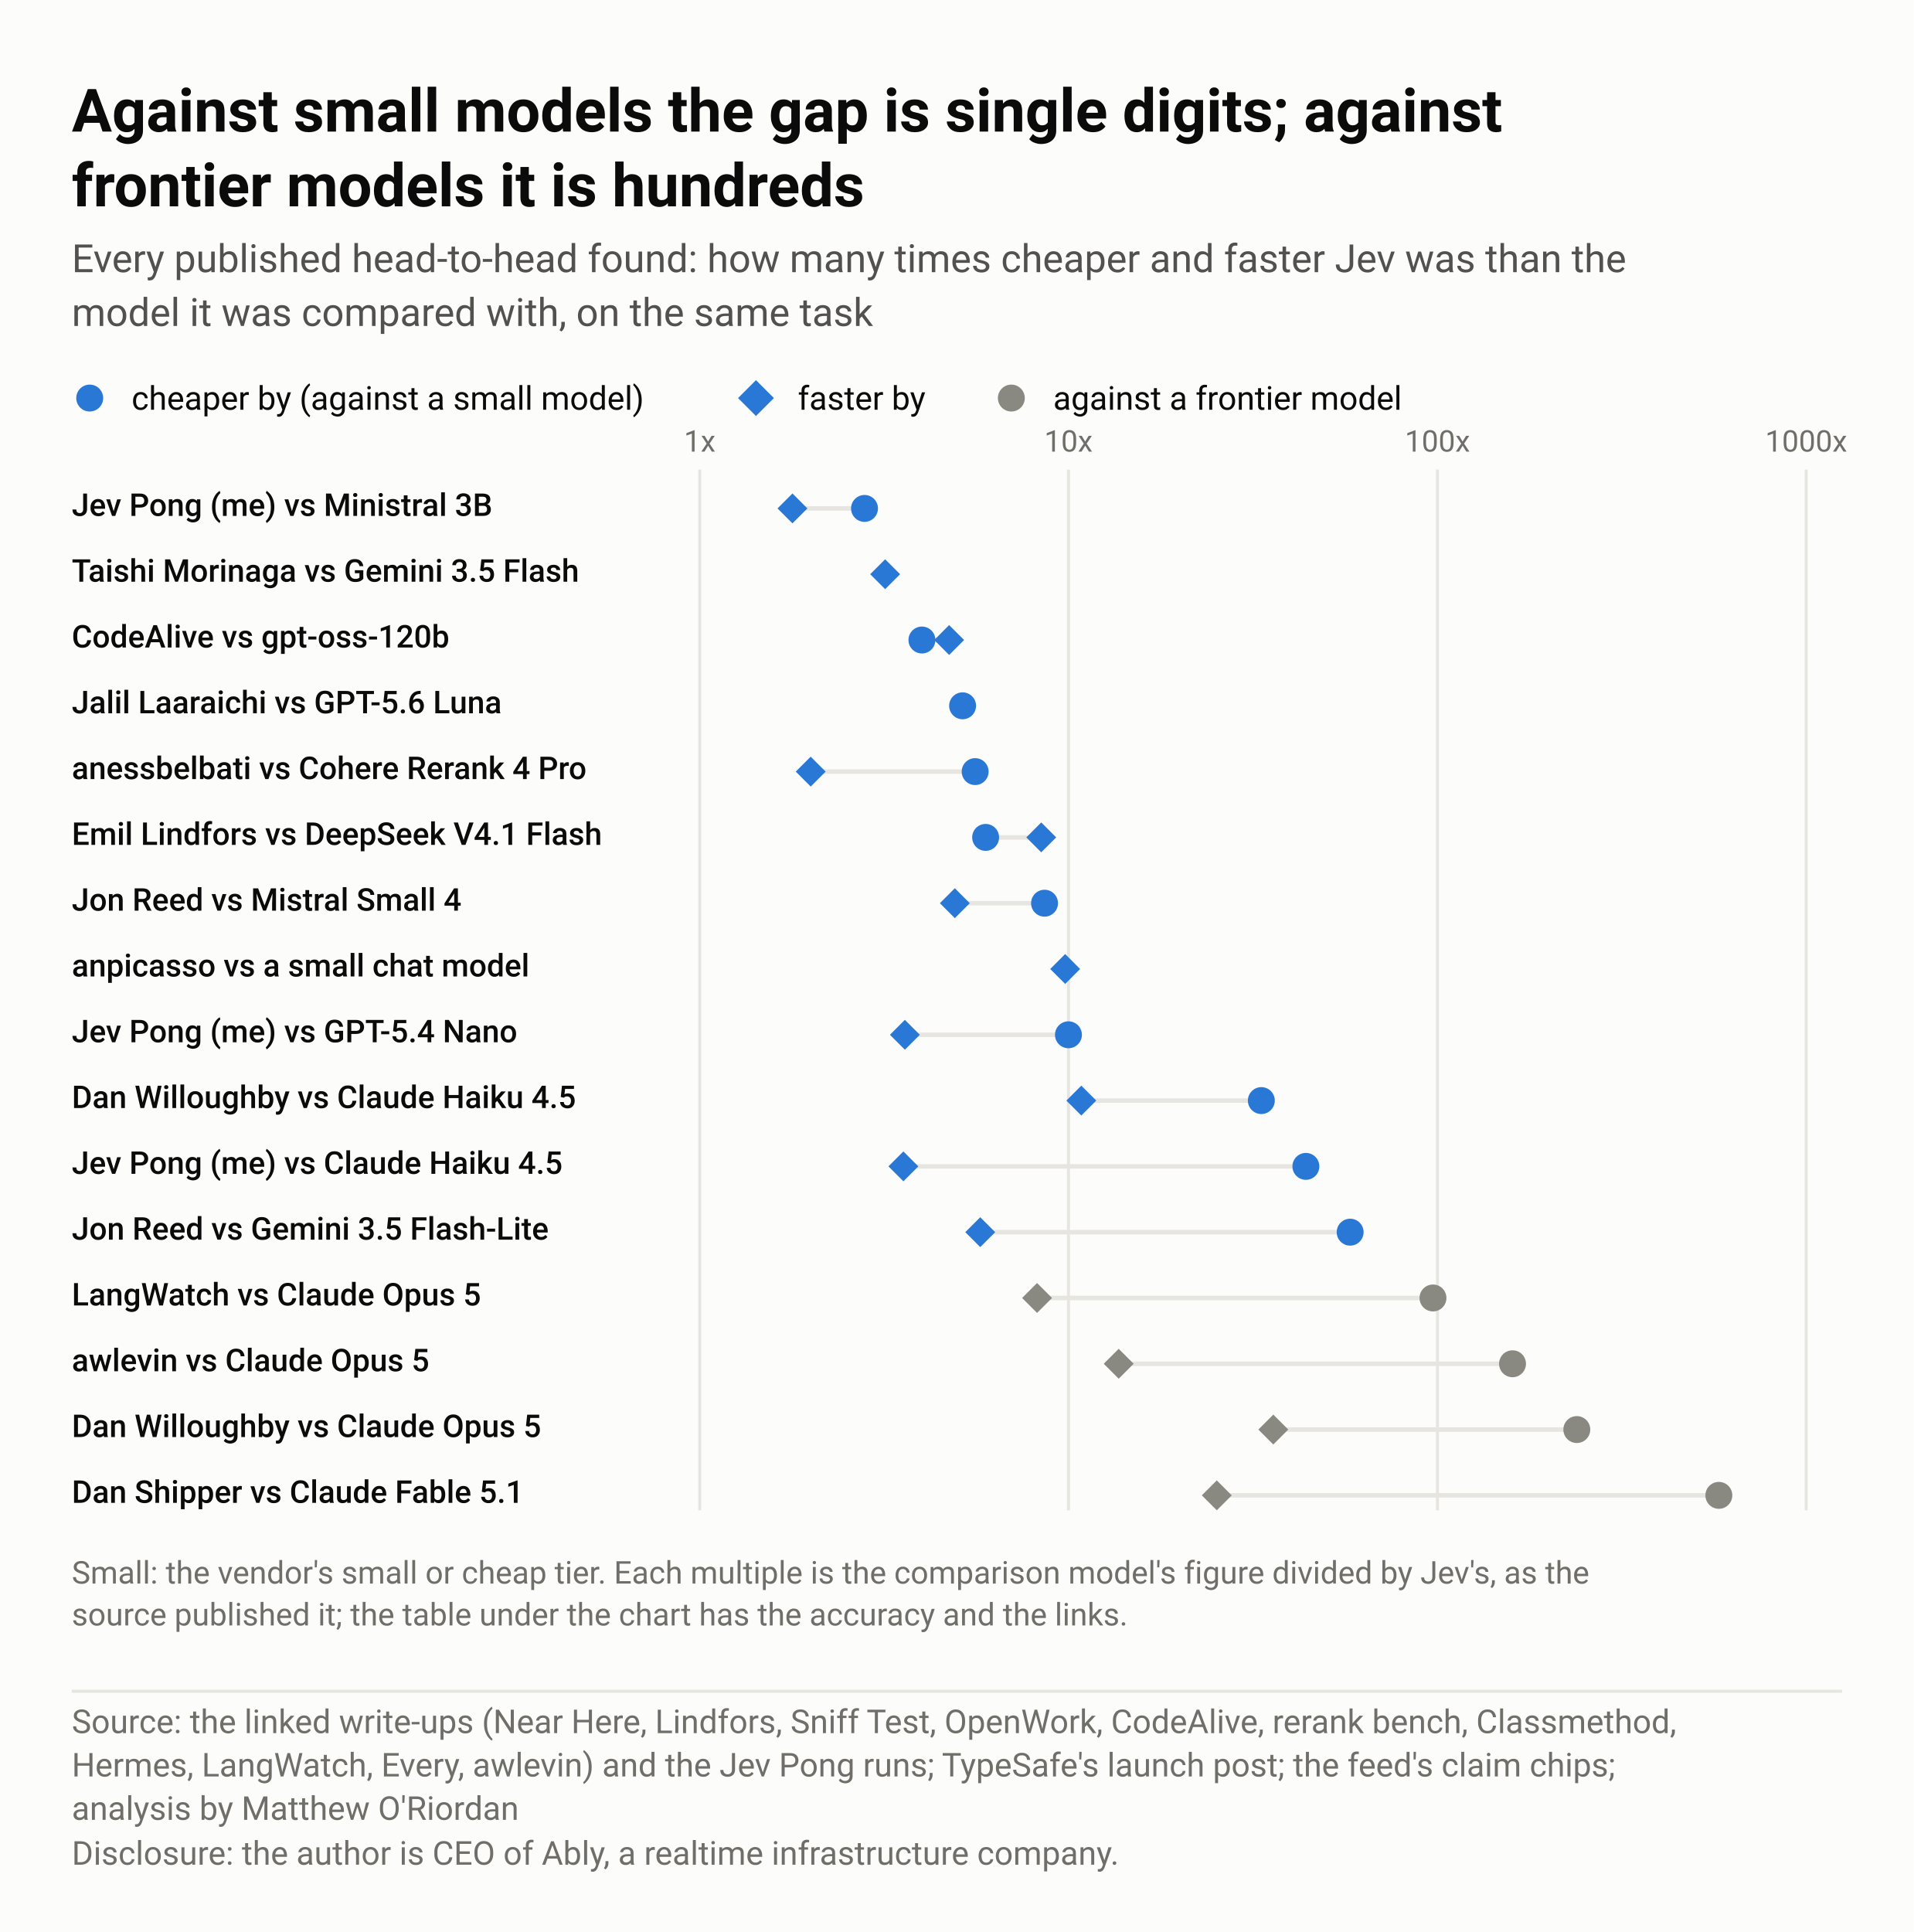
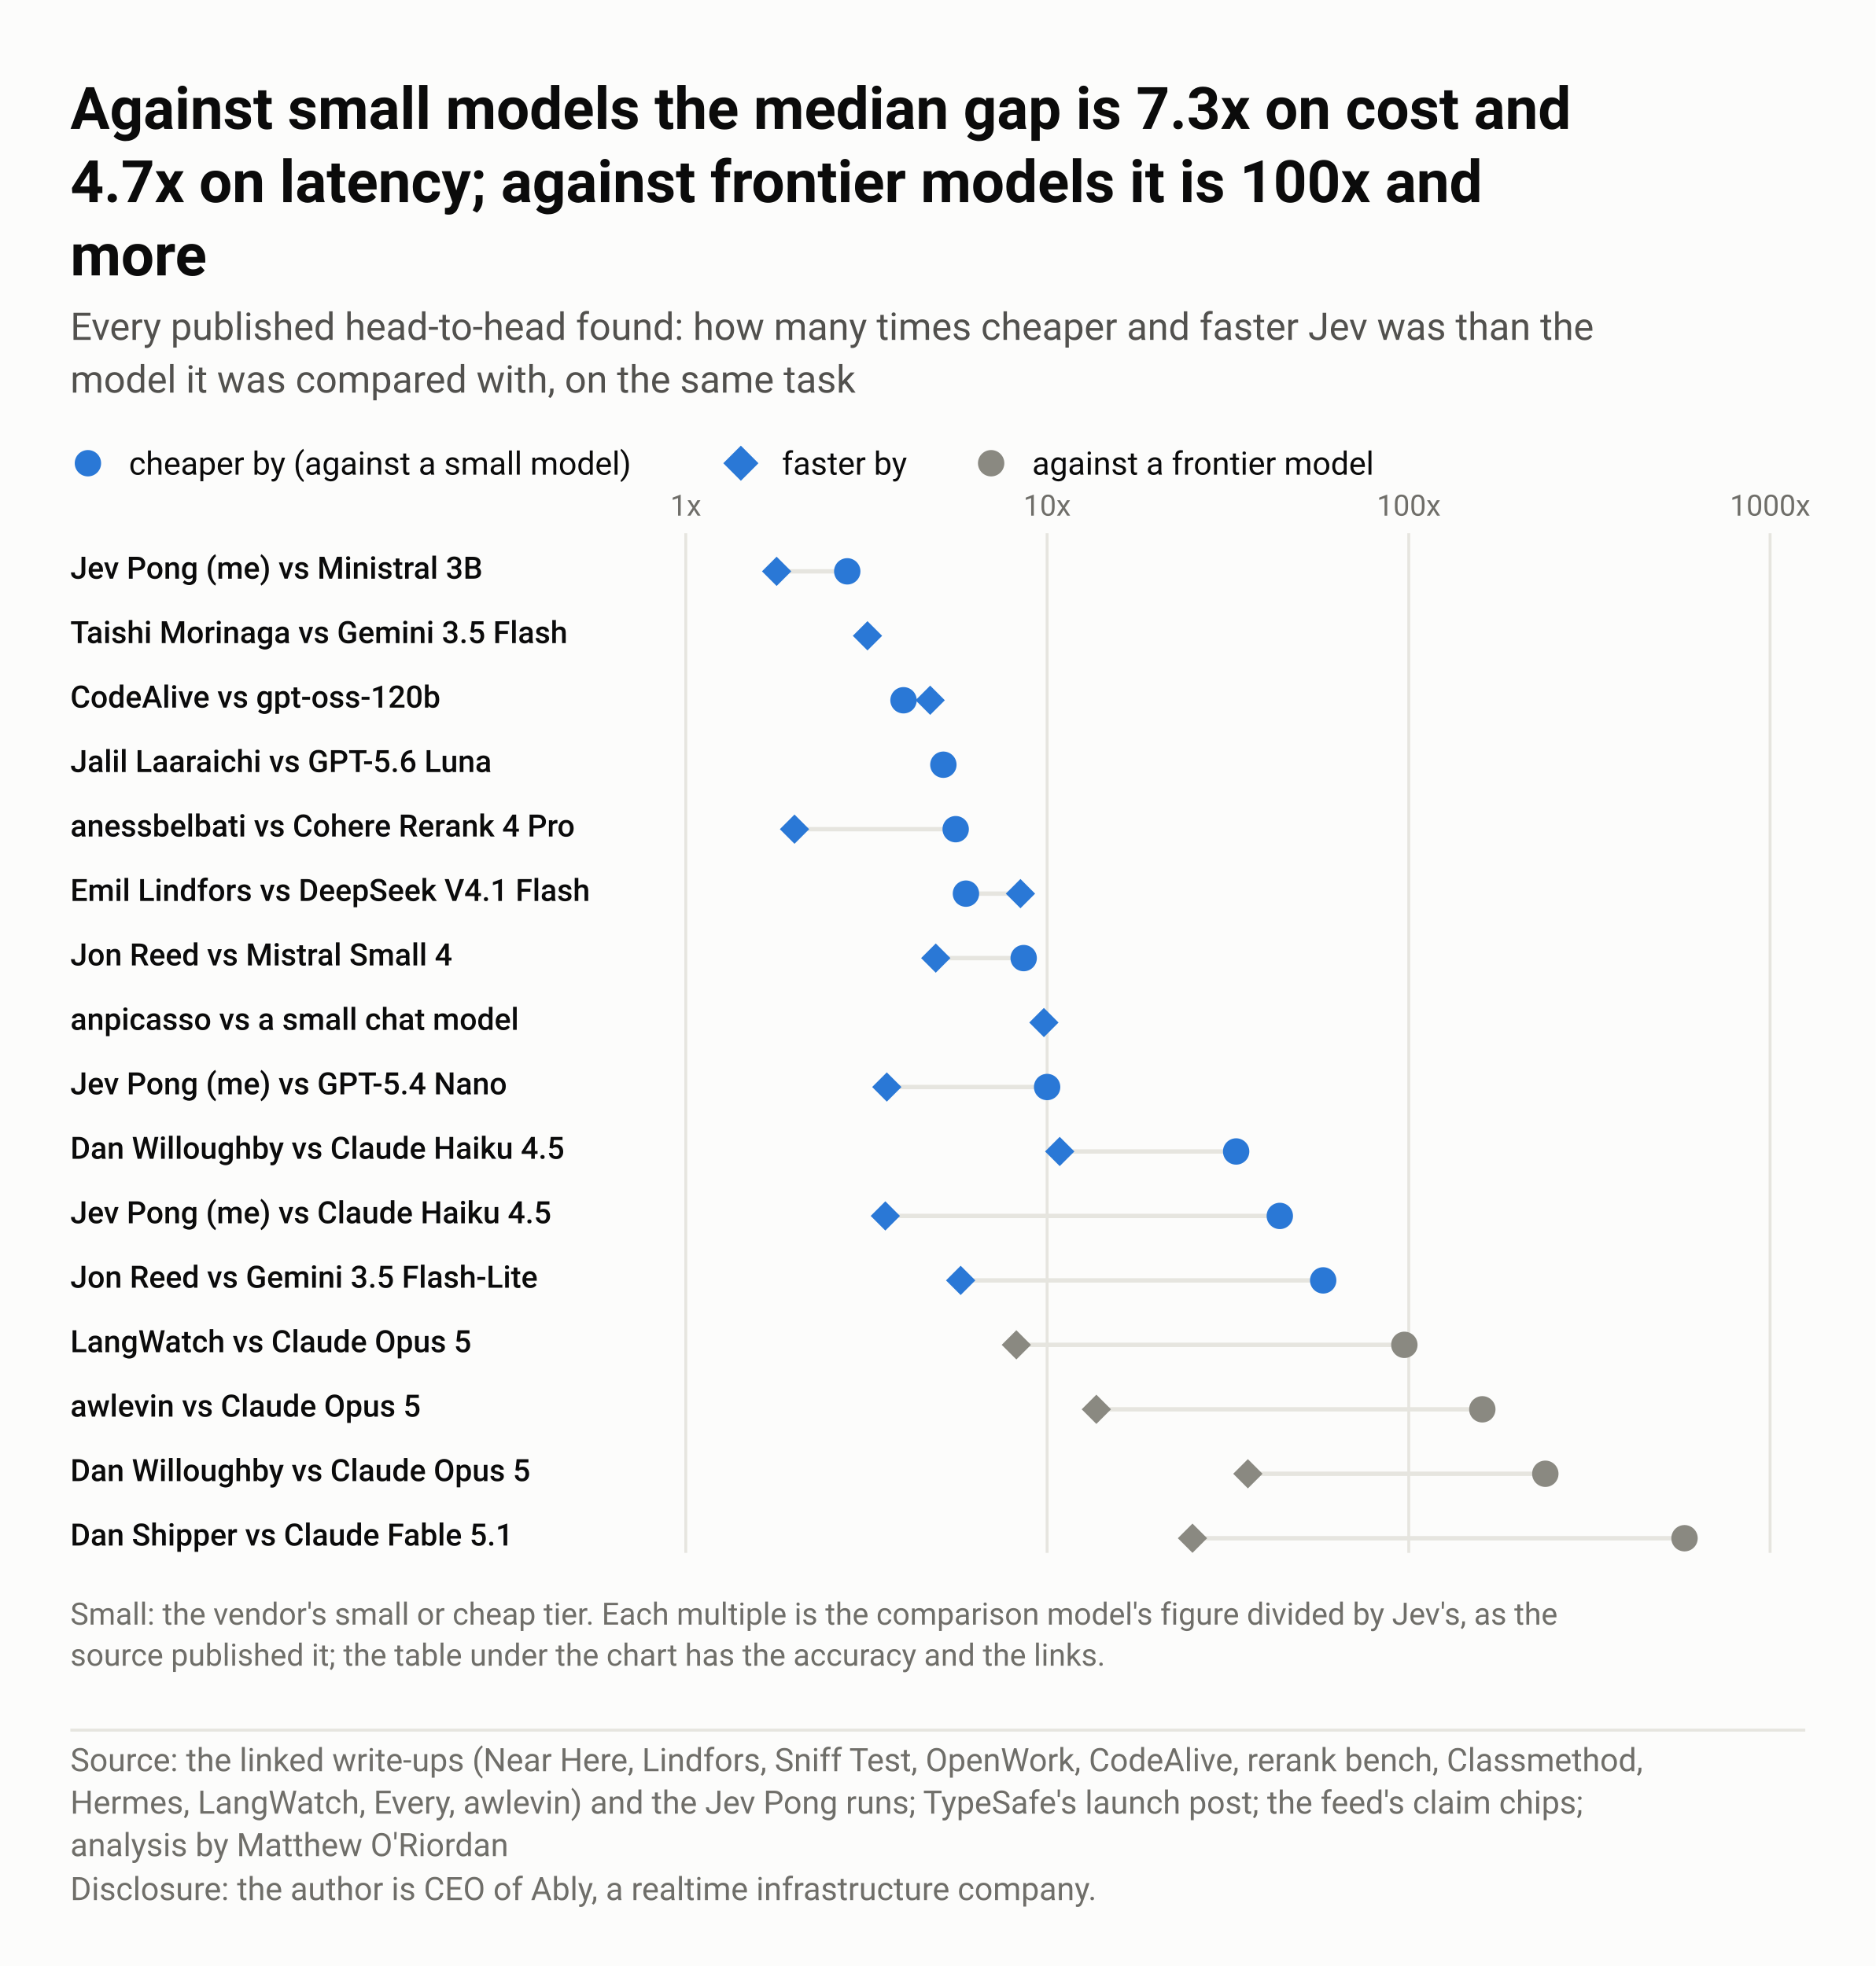
- <svg xmlns="http://www.w3.org/2000/svg" viewBox="0 0 640 646" width="640" height="646" role="img" aria-labeledby="18-wlight-t 18-wlight-d" font-family="Manrope, ui-sans-serif, system-ui, -apple-system, 'Segoe UI', Roboto, Helvetica, Arial, sans-serif">
-   <rect x="0" y="0" width="640" height="646" fill="#fcfcfb" />
-   <text x="24" y="44" font-size="20" font-weight="700" fill="#0b0b0b">Against small models the gap is single digits; against</text>
-   <text x="24" y="69" font-size="20" font-weight="700" fill="#0b0b0b">frontier models it is hundreds</text>
-   <text x="24" y="91" font-size="13" fill="#52514e">Every published head-to-head found: how many times cheaper and faster Jev was than the</text>
-   <text x="24" y="109" font-size="13" fill="#52514e">model it was compared with, on the same task</text>
-   <circle cx="30" cy="133.1" r="4.5" fill="#2a78d6" />
-   <text x="44" y="137" font-size="11" fill="#0b0b0b">cheaper by (against a small model)</text>
-   <path d="M252.8 127.1l6 6l-6 6l-6 -6z" fill="#2a78d6" />
-   <text x="266.8" y="137" font-size="11" fill="#0b0b0b">faster by</text>
-   <circle cx="338.2" cy="133.1" r="4.5" fill="#8a8981" />
-   <text x="352.2" y="137" font-size="11" fill="#0b0b0b">against a frontier model</text>
-   <line x1="234" y1="157" x2="234" y2="505" stroke-width="1" stroke="#e6e5df" />
-   <text x="234" y="151" font-size="10" text-anchor="middle" fill="#6f6e69">1x</text>
-   <line x1="357.3" y1="157" x2="357.3" y2="505" stroke-width="1" stroke="#e6e5df" />
-   <text x="357.3" y="151" font-size="10" text-anchor="middle" fill="#6f6e69">10x</text>
-   <line x1="480.7" y1="157" x2="480.7" y2="505" stroke-width="1" stroke="#e6e5df" />
-   <text x="480.7" y="151" font-size="10" text-anchor="middle" fill="#6f6e69">100x</text>
-   <line x1="604" y1="157" x2="604" y2="505" stroke-width="1" stroke="#e6e5df" />
-   <text x="604" y="151" font-size="10" text-anchor="middle" fill="#6f6e69">1000x</text>
-   <text x="24" y="172.5" font-size="10.5" font-weight="500" fill="#0b0b0b">Jev Pong (me) vs Ministral 3B</text>
-   <line x1="265" y1="170" x2="289.1" y2="170" stroke-width="1.5" stroke="#e6e5df" />
-   <circle cx="289.1" cy="170" r="4.5" fill="#2a78d6" />
-   <path d="M265 165l5 5l-5 5l-5 -5z" fill="#2a78d6" />
-   <text x="24" y="194.5" font-size="10.5" font-weight="500" fill="#0b0b0b">Taishi Morinaga vs Gemini 3.5 Flash</text>
-   <path d="M296 187l5 5l-5 5l-5 -5z" fill="#2a78d6" />
-   <text x="24" y="216.5" font-size="10.5" font-weight="500" fill="#0b0b0b">CodeAlive vs gpt-oss-120b</text>
-   <line x1="308.3" y1="214" x2="317.4" y2="214" stroke-width="1.5" stroke="#e6e5df" />
-   <circle cx="308.3" cy="214" r="4.5" fill="#2a78d6" />
-   <path d="M317.4 209l5 5l-5 5l-5 -5z" fill="#2a78d6" />
-   <text x="24" y="238.5" font-size="10.5" font-weight="500" fill="#0b0b0b">Jalil Laaraichi vs GPT-5.6 Luna</text>
-   <circle cx="321.9" cy="236" r="4.5" fill="#2a78d6" />
-   <text x="24" y="260.5" font-size="10.5" font-weight="500" fill="#0b0b0b">anessbelbati vs Cohere Rerank 4 Pro</text>
-   <line x1="271.1" y1="258" x2="326.1" y2="258" stroke-width="1.5" stroke="#e6e5df" />
-   <circle cx="326.1" cy="258" r="4.5" fill="#2a78d6" />
-   <path d="M271.1 253l5 5l-5 5l-5 -5z" fill="#2a78d6" />
-   <text x="24" y="282.5" font-size="10.5" font-weight="500" fill="#0b0b0b">Emil Lindfors vs DeepSeek V4.1 Flash</text>
-   <line x1="329.6" y1="280" x2="348.2" y2="280" stroke-width="1.5" stroke="#e6e5df" />
-   <circle cx="329.6" cy="280" r="4.5" fill="#2a78d6" />
-   <path d="M348.2 275l5 5l-5 5l-5 -5z" fill="#2a78d6" />
-   <text x="24" y="304.5" font-size="10.5" font-weight="500" fill="#0b0b0b">Jon Reed vs Mistral Small 4</text>
-   <line x1="319.3" y1="302" x2="349.3" y2="302" stroke-width="1.5" stroke="#e6e5df" />
-   <circle cx="349.3" cy="302" r="4.5" fill="#2a78d6" />
-   <path d="M319.3 297l5 5l-5 5l-5 -5z" fill="#2a78d6" />
-   <text x="24" y="326.5" font-size="10.5" font-weight="500" fill="#0b0b0b">anpicasso vs a small chat model</text>
-   <path d="M356.2 319l5 5l-5 5l-5 -5z" fill="#2a78d6" />
-   <text x="24" y="348.5" font-size="10.5" font-weight="500" fill="#0b0b0b">Jev Pong (me) vs GPT-5.4 Nano</text>
-   <line x1="302.6" y1="346" x2="357.3" y2="346" stroke-width="1.5" stroke="#e6e5df" />
-   <circle cx="357.3" cy="346" r="4.5" fill="#2a78d6" />
-   <path d="M302.6 341l5 5l-5 5l-5 -5z" fill="#2a78d6" />
-   <text x="24" y="370.5" font-size="10.5" font-weight="500" fill="#0b0b0b">Dan Willoughby vs Claude Haiku 4.5</text>
-   <line x1="361.6" y1="368" x2="421.8" y2="368" stroke-width="1.5" stroke="#e6e5df" />
-   <circle cx="421.8" cy="368" r="4.5" fill="#2a78d6" />
-   <path d="M361.6 363l5 5l-5 5l-5 -5z" fill="#2a78d6" />
-   <text x="24" y="392.5" font-size="10.5" font-weight="500" fill="#0b0b0b">Jev Pong (me) vs Claude Haiku 4.5</text>
-   <line x1="302.1" y1="390" x2="436.7" y2="390" stroke-width="1.5" stroke="#e6e5df" />
-   <circle cx="436.7" cy="390" r="4.5" fill="#2a78d6" />
-   <path d="M302.1 385l5 5l-5 5l-5 -5z" fill="#2a78d6" />
-   <text x="24" y="414.5" font-size="10.5" font-weight="500" fill="#0b0b0b">Jon Reed vs Gemini 3.5 Flash-Lite</text>
-   <line x1="327.8" y1="412" x2="451.5" y2="412" stroke-width="1.5" stroke="#e6e5df" />
-   <circle cx="451.5" cy="412" r="4.5" fill="#2a78d6" />
-   <path d="M327.8 407l5 5l-5 5l-5 -5z" fill="#2a78d6" />
-   <text x="24" y="436.5" font-size="10.5" font-weight="500" fill="#0b0b0b">LangWatch vs Claude Opus 5</text>
-   <line x1="346.8" y1="434" x2="479.2" y2="434" stroke-width="1.5" stroke="#e6e5df" />
-   <circle cx="479.2" cy="434" r="4.5" fill="#8a8981" />
-   <path d="M346.8 429l5 5l-5 5l-5 -5z" fill="#8a8981" />
-   <text x="24" y="458.5" font-size="10.5" font-weight="500" fill="#0b0b0b">awlevin vs Claude Opus 5</text>
-   <line x1="374.1" y1="456" x2="505.8" y2="456" stroke-width="1.5" stroke="#e6e5df" />
-   <circle cx="505.8" cy="456" r="4.5" fill="#8a8981" />
-   <path d="M374.1 451l5 5l-5 5l-5 -5z" fill="#8a8981" />
-   <text x="24" y="480.5" font-size="10.5" font-weight="500" fill="#0b0b0b">Dan Willoughby vs Claude Opus 5</text>
-   <line x1="425.8" y1="478" x2="527.3" y2="478" stroke-width="1.5" stroke="#e6e5df" />
-   <circle cx="527.3" cy="478" r="4.5" fill="#8a8981" />
-   <path d="M425.8 473l5 5l-5 5l-5 -5z" fill="#8a8981" />
-   <text x="24" y="502.5" font-size="10.5" font-weight="500" fill="#0b0b0b">Dan Shipper vs Claude Fable 5.1</text>
-   <line x1="406.9" y1="500" x2="574.8" y2="500" stroke-width="1.5" stroke="#e6e5df" />
-   <circle cx="574.8" cy="500" r="4.5" fill="#8a8981" />
-   <path d="M406.9 495l5 5l-5 5l-5 -5z" fill="#8a8981" />
-   <text x="24" y="529.5" font-size="10.5" fill="#6f6e69">Small: the vendor's small or cheap tier. Each multiple is the comparison model's figure divided by Jev's, as the</text>
-   <text x="24" y="543.5" font-size="10.5" fill="#6f6e69">source published it; the table under the chart has the accuracy and the links.</text>
-   <line x1="24" y1="565.5" x2="616" y2="565.5" stroke-width="1" stroke="#e6e5df" />
-   <text x="24" y="579.5" font-size="11" fill="#6f6e69">Source: the linked write-ups (Near Here, Lindfors, Sniff Test, OpenWork, CodeAlive, rerank bench, Classmethod,</text>
-   <text x="24" y="594" font-size="11" fill="#6f6e69">Hermes, LangWatch, Every, awlevin) and the Jev Pong runs; TypeSafe's launch post; the feed's claim chips;</text>
-   <text x="24" y="608.5" font-size="11" fill="#6f6e69">analysis by Matthew O'Riordan</text>
-   <text x="24" y="623.5" font-size="11" fill="#6f6e69">Disclosure: the author is CEO of Ably, a realtime infrastructure company.</text>
+ <svg xmlns="http://www.w3.org/2000/svg" viewBox="0 0 640 671" width="640" height="671" role="img" aria-labeledby="18-wlight-t 18-wlight-d" font-family="Manrope, ui-sans-serif, system-ui, -apple-system, 'Segoe UI', Roboto, Helvetica, Arial, sans-serif">
+   <rect x="0" y="0" width="640" height="671" fill="#fcfcfb" />
+   <text x="24" y="44" font-size="20" font-weight="700" fill="#0b0b0b">Against small models the median gap is 7.3x on cost and</text>
+   <text x="24" y="69" font-size="20" font-weight="700" fill="#0b0b0b">4.7x on latency; against frontier models it is 100x and</text>
+   <text x="24" y="94" font-size="20" font-weight="700" fill="#0b0b0b">more</text>
+   <text x="24" y="116" font-size="13" fill="#52514e">Every published head-to-head found: how many times cheaper and faster Jev was than the</text>
+   <text x="24" y="134" font-size="13" fill="#52514e">model it was compared with, on the same task</text>
+   <circle cx="30" cy="158.1" r="4.5" fill="#2a78d6" />
+   <text x="44" y="162" font-size="11" fill="#0b0b0b">cheaper by (against a small model)</text>
+   <path d="M252.8 152.1l6 6l-6 6l-6 -6z" fill="#2a78d6" />
+   <text x="266.8" y="162" font-size="11" fill="#0b0b0b">faster by</text>
+   <circle cx="338.2" cy="158.1" r="4.5" fill="#8a8981" />
+   <text x="352.2" y="162" font-size="11" fill="#0b0b0b">against a frontier model</text>
+   <line x1="234" y1="182" x2="234" y2="530" stroke-width="1" stroke="#e6e5df" />
+   <text x="234" y="176" font-size="10" text-anchor="middle" fill="#6f6e69">1x</text>
+   <line x1="357.3" y1="182" x2="357.3" y2="530" stroke-width="1" stroke="#e6e5df" />
+   <text x="357.3" y="176" font-size="10" text-anchor="middle" fill="#6f6e69">10x</text>
+   <line x1="480.7" y1="182" x2="480.7" y2="530" stroke-width="1" stroke="#e6e5df" />
+   <text x="480.7" y="176" font-size="10" text-anchor="middle" fill="#6f6e69">100x</text>
+   <line x1="604" y1="182" x2="604" y2="530" stroke-width="1" stroke="#e6e5df" />
+   <text x="604" y="176" font-size="10" text-anchor="middle" fill="#6f6e69">1000x</text>
+   <text x="24" y="197.5" font-size="10.5" font-weight="500" fill="#0b0b0b">Jev Pong (me) vs Ministral 3B</text>
+   <line x1="265" y1="195" x2="289.1" y2="195" stroke-width="1.5" stroke="#e6e5df" />
+   <circle cx="289.1" cy="195" r="4.5" fill="#2a78d6" />
+   <path d="M265 190l5 5l-5 5l-5 -5z" fill="#2a78d6" />
+   <text x="24" y="219.5" font-size="10.5" font-weight="500" fill="#0b0b0b">Taishi Morinaga vs Gemini 3.5 Flash</text>
+   <path d="M296 212l5 5l-5 5l-5 -5z" fill="#2a78d6" />
+   <text x="24" y="241.5" font-size="10.5" font-weight="500" fill="#0b0b0b">CodeAlive vs gpt-oss-120b</text>
+   <line x1="308.3" y1="239" x2="317.4" y2="239" stroke-width="1.5" stroke="#e6e5df" />
+   <circle cx="308.3" cy="239" r="4.5" fill="#2a78d6" />
+   <path d="M317.4 234l5 5l-5 5l-5 -5z" fill="#2a78d6" />
+   <text x="24" y="263.5" font-size="10.5" font-weight="500" fill="#0b0b0b">Jalil Laaraichi vs GPT-5.6 Luna</text>
+   <circle cx="321.9" cy="261" r="4.5" fill="#2a78d6" />
+   <text x="24" y="285.5" font-size="10.5" font-weight="500" fill="#0b0b0b">anessbelbati vs Cohere Rerank 4 Pro</text>
+   <line x1="271.1" y1="283" x2="326.1" y2="283" stroke-width="1.5" stroke="#e6e5df" />
+   <circle cx="326.1" cy="283" r="4.5" fill="#2a78d6" />
+   <path d="M271.1 278l5 5l-5 5l-5 -5z" fill="#2a78d6" />
+   <text x="24" y="307.5" font-size="10.5" font-weight="500" fill="#0b0b0b">Emil Lindfors vs DeepSeek V4.1 Flash</text>
+   <line x1="329.6" y1="305" x2="348.2" y2="305" stroke-width="1.5" stroke="#e6e5df" />
+   <circle cx="329.6" cy="305" r="4.5" fill="#2a78d6" />
+   <path d="M348.2 300l5 5l-5 5l-5 -5z" fill="#2a78d6" />
+   <text x="24" y="329.5" font-size="10.5" font-weight="500" fill="#0b0b0b">Jon Reed vs Mistral Small 4</text>
+   <line x1="319.3" y1="327" x2="349.3" y2="327" stroke-width="1.5" stroke="#e6e5df" />
+   <circle cx="349.3" cy="327" r="4.5" fill="#2a78d6" />
+   <path d="M319.3 322l5 5l-5 5l-5 -5z" fill="#2a78d6" />
+   <text x="24" y="351.5" font-size="10.5" font-weight="500" fill="#0b0b0b">anpicasso vs a small chat model</text>
+   <path d="M356.2 344l5 5l-5 5l-5 -5z" fill="#2a78d6" />
+   <text x="24" y="373.5" font-size="10.5" font-weight="500" fill="#0b0b0b">Jev Pong (me) vs GPT-5.4 Nano</text>
+   <line x1="302.6" y1="371" x2="357.3" y2="371" stroke-width="1.5" stroke="#e6e5df" />
+   <circle cx="357.3" cy="371" r="4.5" fill="#2a78d6" />
+   <path d="M302.6 366l5 5l-5 5l-5 -5z" fill="#2a78d6" />
+   <text x="24" y="395.5" font-size="10.5" font-weight="500" fill="#0b0b0b">Dan Willoughby vs Claude Haiku 4.5</text>
+   <line x1="361.6" y1="393" x2="421.8" y2="393" stroke-width="1.5" stroke="#e6e5df" />
+   <circle cx="421.8" cy="393" r="4.5" fill="#2a78d6" />
+   <path d="M361.6 388l5 5l-5 5l-5 -5z" fill="#2a78d6" />
+   <text x="24" y="417.5" font-size="10.5" font-weight="500" fill="#0b0b0b">Jev Pong (me) vs Claude Haiku 4.5</text>
+   <line x1="302.1" y1="415" x2="436.7" y2="415" stroke-width="1.5" stroke="#e6e5df" />
+   <circle cx="436.7" cy="415" r="4.5" fill="#2a78d6" />
+   <path d="M302.1 410l5 5l-5 5l-5 -5z" fill="#2a78d6" />
+   <text x="24" y="439.5" font-size="10.5" font-weight="500" fill="#0b0b0b">Jon Reed vs Gemini 3.5 Flash-Lite</text>
+   <line x1="327.8" y1="437" x2="451.5" y2="437" stroke-width="1.5" stroke="#e6e5df" />
+   <circle cx="451.5" cy="437" r="4.5" fill="#2a78d6" />
+   <path d="M327.8 432l5 5l-5 5l-5 -5z" fill="#2a78d6" />
+   <text x="24" y="461.5" font-size="10.5" font-weight="500" fill="#0b0b0b">LangWatch vs Claude Opus 5</text>
+   <line x1="346.8" y1="459" x2="479.2" y2="459" stroke-width="1.5" stroke="#e6e5df" />
+   <circle cx="479.2" cy="459" r="4.5" fill="#8a8981" />
+   <path d="M346.8 454l5 5l-5 5l-5 -5z" fill="#8a8981" />
+   <text x="24" y="483.5" font-size="10.5" font-weight="500" fill="#0b0b0b">awlevin vs Claude Opus 5</text>
+   <line x1="374.1" y1="481" x2="505.8" y2="481" stroke-width="1.5" stroke="#e6e5df" />
+   <circle cx="505.8" cy="481" r="4.5" fill="#8a8981" />
+   <path d="M374.1 476l5 5l-5 5l-5 -5z" fill="#8a8981" />
+   <text x="24" y="505.5" font-size="10.5" font-weight="500" fill="#0b0b0b">Dan Willoughby vs Claude Opus 5</text>
+   <line x1="425.8" y1="503" x2="527.3" y2="503" stroke-width="1.5" stroke="#e6e5df" />
+   <circle cx="527.3" cy="503" r="4.5" fill="#8a8981" />
+   <path d="M425.8 498l5 5l-5 5l-5 -5z" fill="#8a8981" />
+   <text x="24" y="527.5" font-size="10.5" font-weight="500" fill="#0b0b0b">Dan Shipper vs Claude Fable 5.1</text>
+   <line x1="406.9" y1="525" x2="574.8" y2="525" stroke-width="1.5" stroke="#e6e5df" />
+   <circle cx="574.8" cy="525" r="4.5" fill="#8a8981" />
+   <path d="M406.9 520l5 5l-5 5l-5 -5z" fill="#8a8981" />
+   <text x="24" y="554.5" font-size="10.5" fill="#6f6e69">Small: the vendor's small or cheap tier. Each multiple is the comparison model's figure divided by Jev's, as the</text>
+   <text x="24" y="568.5" font-size="10.5" fill="#6f6e69">source published it; the table under the chart has the accuracy and the links.</text>
+   <line x1="24" y1="590.5" x2="616" y2="590.5" stroke-width="1" stroke="#e6e5df" />
+   <text x="24" y="604.5" font-size="11" fill="#6f6e69">Source: the linked write-ups (Near Here, Lindfors, Sniff Test, OpenWork, CodeAlive, rerank bench, Classmethod,</text>
+   <text x="24" y="619" font-size="11" fill="#6f6e69">Hermes, LangWatch, Every, awlevin) and the Jev Pong runs; TypeSafe's launch post; the feed's claim chips;</text>
+   <text x="24" y="633.5" font-size="11" fill="#6f6e69">analysis by Matthew O'Riordan</text>
+   <text x="24" y="648.5" font-size="11" fill="#6f6e69">Disclosure: the author is CEO of Ably, a realtime infrastructure company.</text>
</svg>
